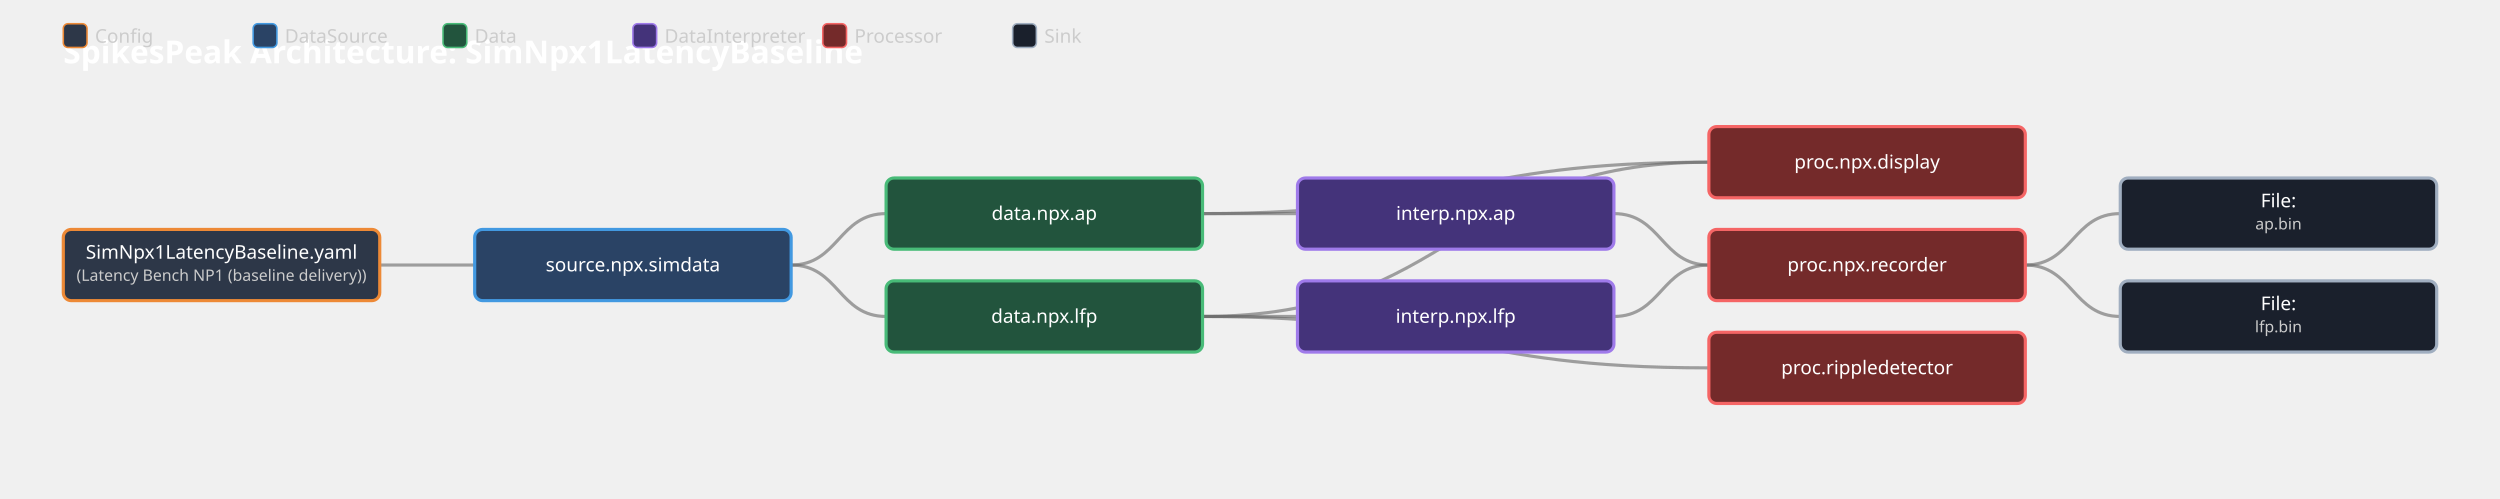
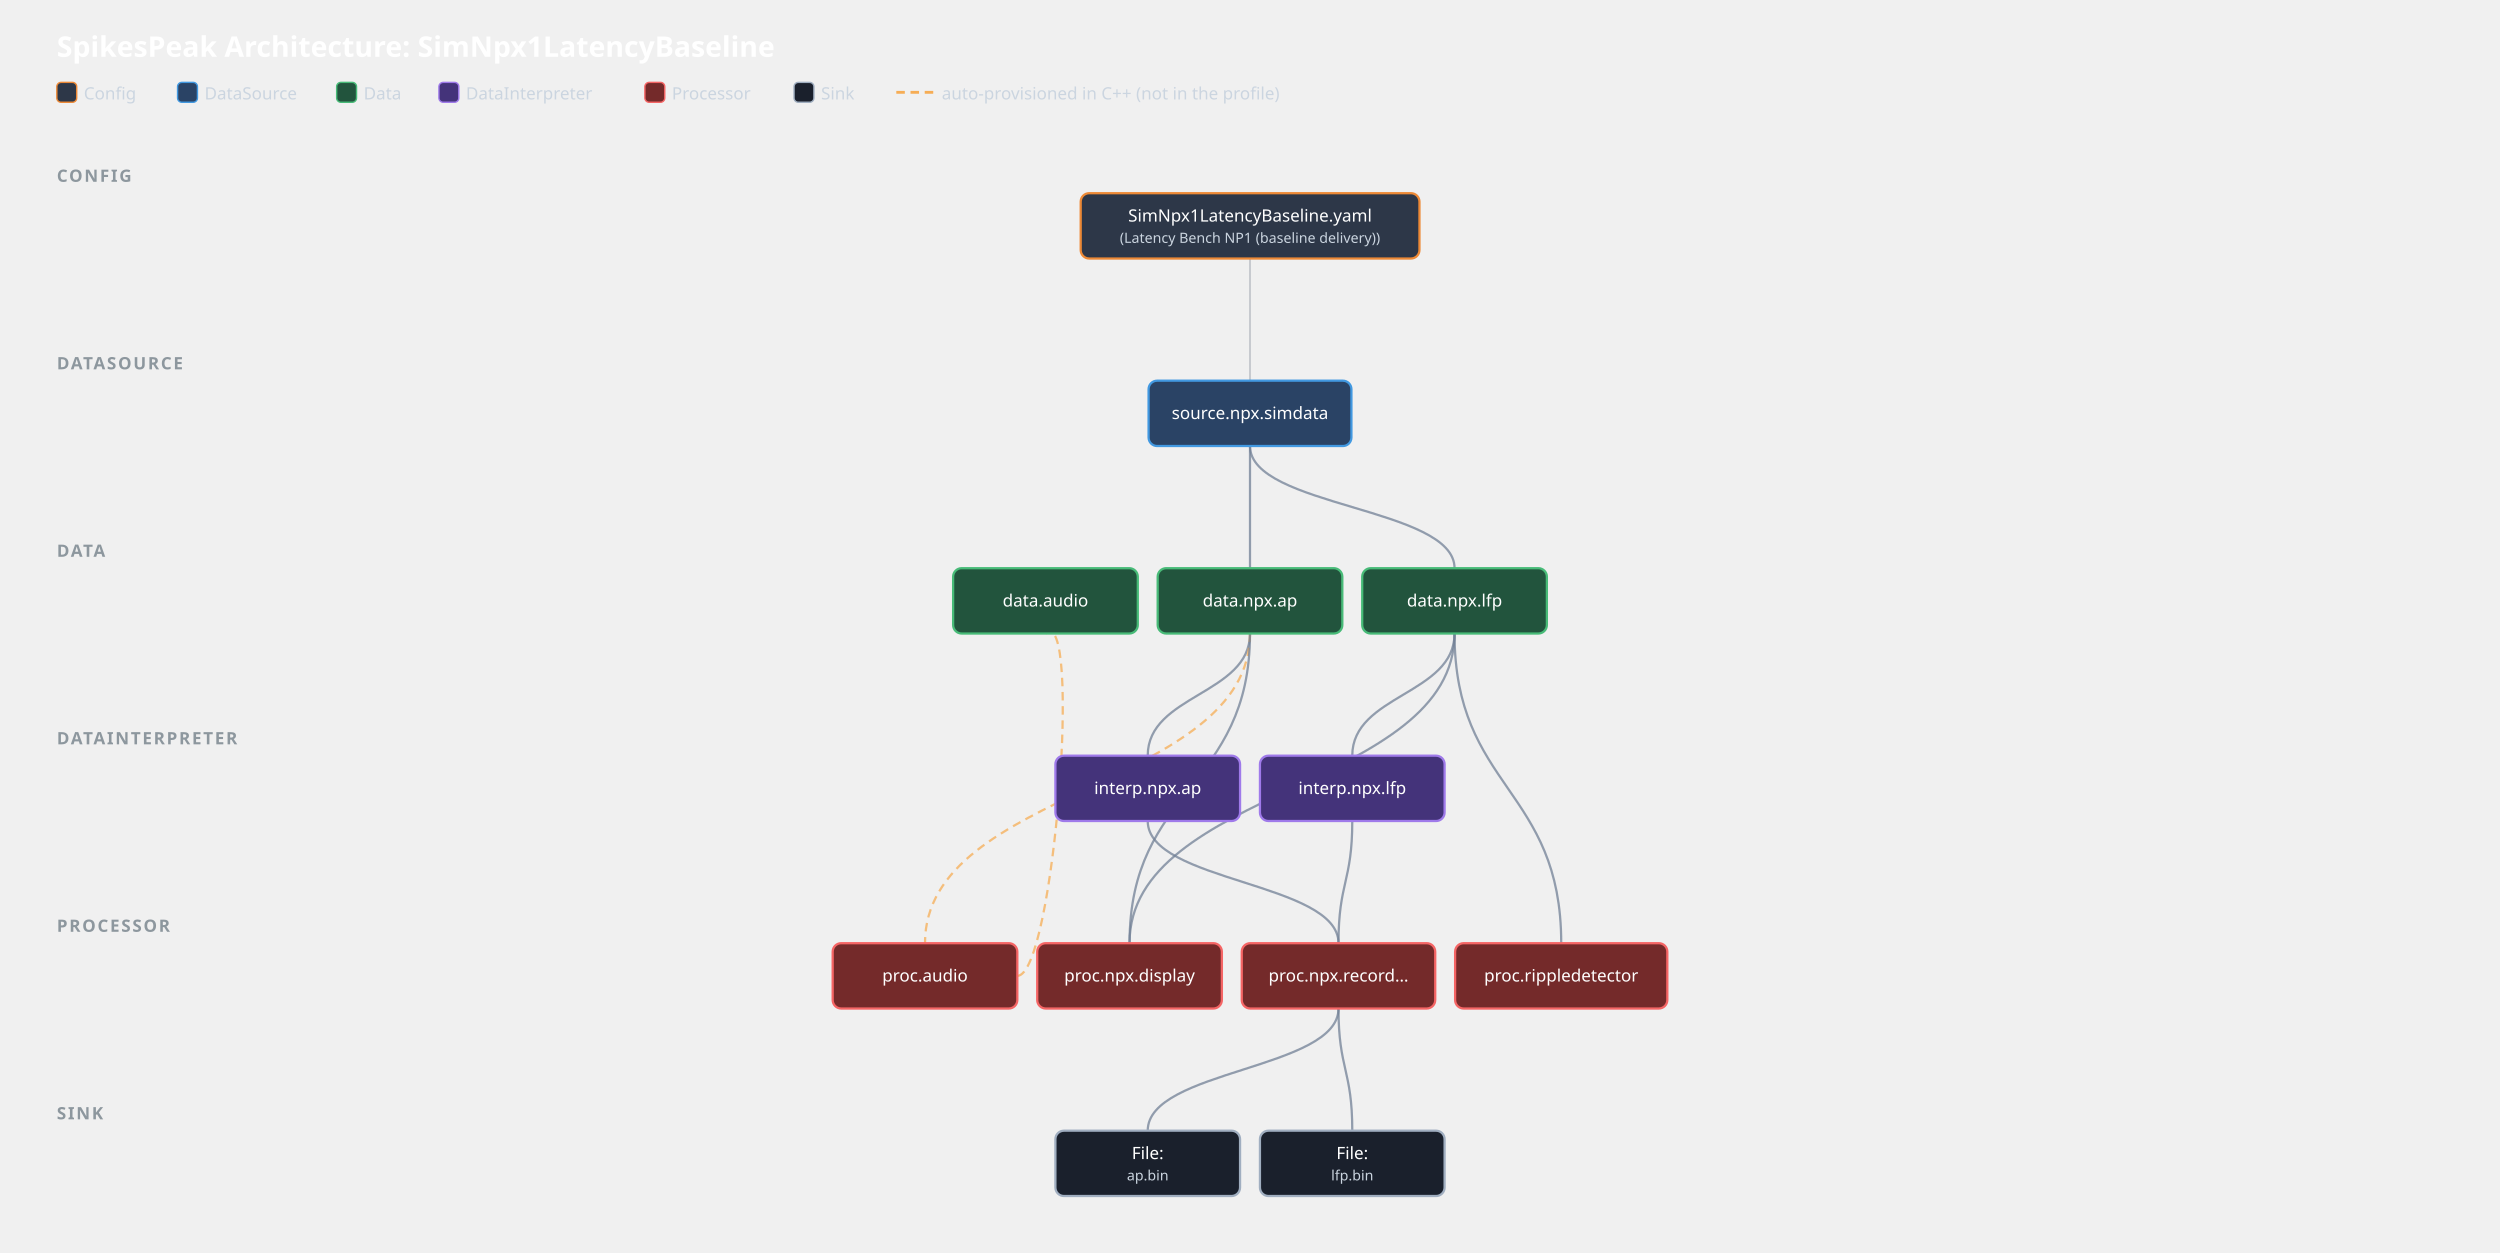
- <svg xmlns="http://www.w3.org/2000/svg" width="1580.0" height="315.0" style="background-color: #1a1a1a;">
+ <svg xmlns="http://www.w3.org/2000/svg" width="1760.0" height="882.0" viewBox="0 0 1760.0 882.0" preserveAspectRatio="xMidYMin meet" style="background-color: #1a1a1a; max-width: 100%; height: auto;">
  <text x="40" y="40" fill="#fff" font-family="sans-serif" font-size="20" font-weight="bold">SpikesPeak Architecture: SimNpx1LatencyBaseline</text>
  <g id="legend">
-     <rect x="40" y="15" width="15" height="15" rx="3" fill="#2d3748" stroke="#ed8936" stroke-width="1" />
-     <text x="60" y="27" fill="#ccc" font-family="sans-serif" font-size="12">Config</text>
-     <rect x="160" y="15" width="15" height="15" rx="3" fill="#2a4365" stroke="#4299e1" stroke-width="1" />
-     <text x="180" y="27" fill="#ccc" font-family="sans-serif" font-size="12">DataSource</text>
-     <rect x="280" y="15" width="15" height="15" rx="3" fill="#22543d" stroke="#48bb78" stroke-width="1" />
-     <text x="300" y="27" fill="#ccc" font-family="sans-serif" font-size="12">Data</text>
-     <rect x="400" y="15" width="15" height="15" rx="3" fill="#44337a" stroke="#9f7aea" stroke-width="1" />
-     <text x="420" y="27" fill="#ccc" font-family="sans-serif" font-size="12">DataInterpreter</text>
-     <rect x="520" y="15" width="15" height="15" rx="3" fill="#742a2a" stroke="#f56565" stroke-width="1" />
-     <text x="540" y="27" fill="#ccc" font-family="sans-serif" font-size="12">Processor</text>
-     <rect x="640" y="15" width="15" height="15" rx="3" fill="#1a202c" stroke="#a0aec0" stroke-width="1" />
-     <text x="660" y="27" fill="#ccc" font-family="sans-serif" font-size="12">Sink</text>
+     <rect x="40" y="58" width="14" height="14" rx="3" fill="#2d3748" stroke="#ed8936" stroke-width="1" />
+     <text x="59" y="70" fill="#cbd5e0" font-family="sans-serif" font-size="12">Config</text>
+     <rect x="125" y="58" width="14" height="14" rx="3" fill="#2a4365" stroke="#4299e1" stroke-width="1" />
+     <text x="144" y="70" fill="#cbd5e0" font-family="sans-serif" font-size="12">DataSource</text>
+     <rect x="237" y="58" width="14" height="14" rx="3" fill="#22543d" stroke="#48bb78" stroke-width="1" />
+     <text x="256" y="70" fill="#cbd5e0" font-family="sans-serif" font-size="12">Data</text>
+     <rect x="309" y="58" width="14" height="14" rx="3" fill="#44337a" stroke="#9f7aea" stroke-width="1" />
+     <text x="328" y="70" fill="#cbd5e0" font-family="sans-serif" font-size="12">DataInterpreter</text>
+     <rect x="454" y="58" width="14" height="14" rx="3" fill="#742a2a" stroke="#f56565" stroke-width="1" />
+     <text x="473" y="70" fill="#cbd5e0" font-family="sans-serif" font-size="12">Processor</text>
+     <rect x="559" y="58" width="14" height="14" rx="3" fill="#1a202c" stroke="#a0aec0" stroke-width="1" />
+     <text x="578" y="70" fill="#cbd5e0" font-family="sans-serif" font-size="12">Sink</text>
+     <path d="M 631 65 l 26 0" stroke="#f6ad55" stroke-width="2" stroke-dasharray="6 4" />
+     <text x="663" y="70" fill="#cbd5e0" font-family="sans-serif" font-size="12">auto-provisioned in C++ (not in the profile)</text>
  </g>
  <g id="edges">
-     <path d="M 240.0 167.5 C 270.0 167.5, 270.0 167.5, 300.0 167.5" fill="none" stroke="#666" stroke-width="2" opacity="0.6" />
-     <path d="M 760.0 135.0 C 790.0 135.0, 790.0 135.0, 820.0 135.0" fill="none" stroke="#666" stroke-width="2" opacity="0.6" />
-     <path d="M 760.0 135.0 C 920.0 135.0, 920.0 102.5, 1080.0 102.5" fill="none" stroke="#666" stroke-width="2" opacity="0.6" />
-     <path d="M 760.0 200.0 C 790.0 200.0, 790.0 200.0, 820.0 200.0" fill="none" stroke="#666" stroke-width="2" opacity="0.6" />
-     <path d="M 760.0 200.0 C 920.0 200.0, 920.0 102.5, 1080.0 102.5" fill="none" stroke="#666" stroke-width="2" opacity="0.6" />
-     <path d="M 760.0 200.0 C 920.0 200.0, 920.0 232.5, 1080.0 232.5" fill="none" stroke="#666" stroke-width="2" opacity="0.6" />
-     <path d="M 1020.0 135.0 C 1050.0 135.0, 1050.0 167.5, 1080.0 167.5" fill="none" stroke="#666" stroke-width="2" opacity="0.6" />
-     <path d="M 1020.0 200.0 C 1050.0 200.0, 1050.0 167.5, 1080.0 167.5" fill="none" stroke="#666" stroke-width="2" opacity="0.6" />
-     <path d="M 1280.0 167.5 C 1310.0 167.5, 1310.0 135.0, 1340.0 135.0" fill="none" stroke="#666" stroke-width="2" opacity="0.6" />
-     <path d="M 1280.0 167.5 C 1310.0 167.5, 1310.0 200.0, 1340.0 200.0" fill="none" stroke="#666" stroke-width="2" opacity="0.6" />
-     <path d="M 500.0 167.5 C 530.0 167.5, 530.0 135.0, 560.0 135.0" fill="none" stroke="#666" stroke-width="2" opacity="0.6" />
-     <path d="M 500.0 167.5 C 530.0 167.5, 530.0 200.0, 560.0 200.0" fill="none" stroke="#666" stroke-width="2" opacity="0.6" />
+     <path d="M 880.0 182.0 C 880.0 207.8, 880.0 224.0, 880.0 242.0 L 880.0 268.0" fill="none" stroke="#4a5568" stroke-width="1.0" opacity="0.35" />
+     <path d="M 880.0 446.0 C 880.0 489.0, 808.0 489.0, 808.0 532.0" fill="none" stroke="#718096" stroke-width="1.6" opacity="0.75" />
+     <path d="M 880.0 446.0 C 880.0 555.0, 651.2 555.0, 651.2 664.0" fill="none" stroke="#f6ad55" stroke-width="1.6" opacity="0.75" stroke-dasharray="6 4" />
+     <path d="M 880.0 446.0 C 880.0 555.0, 795.2 555.0, 795.2 664.0" fill="none" stroke="#718096" stroke-width="1.6" opacity="0.75" />
+     <path d="M 1024.0 446.0 C 1024.0 489.0, 952.0 489.0, 952.0 532.0" fill="none" stroke="#718096" stroke-width="1.6" opacity="0.75" />
+     <path d="M 1024.0 446.0 C 1024.0 555.0, 795.2 555.0, 795.2 664.0" fill="none" stroke="#718096" stroke-width="1.6" opacity="0.75" />
+     <path d="M 1024.0 446.0 C 1024.0 555.0, 1099.1 555.0, 1099.1 664.0" fill="none" stroke="#718096" stroke-width="1.6" opacity="0.75" />
+     <path d="M 808.0 578.0 C 808.0 621.0, 942.3 621.0, 942.3 664.0" fill="none" stroke="#718096" stroke-width="1.6" opacity="0.75" />
+     <path d="M 952.0 578.0 C 952.0 621.0, 942.3 621.0, 942.3 664.0" fill="none" stroke="#718096" stroke-width="1.6" opacity="0.75" />
+     <path d="M 716.2 687.0 C 742.2 687.0, 762.0 423.0, 736.0 446.0" fill="none" stroke="#f6ad55" stroke-width="1.6" opacity="0.75" stroke-dasharray="6 4" />
+     <path d="M 942.3 710.0 C 942.3 753.0, 808.0 753.0, 808.0 796.0" fill="none" stroke="#718096" stroke-width="1.6" opacity="0.75" />
+     <path d="M 942.3 710.0 C 942.3 753.0, 952.0 753.0, 952.0 796.0" fill="none" stroke="#718096" stroke-width="1.6" opacity="0.75" />
+     <path d="M 880.0 314.0 C 880.0 357.0, 880.0 357.0, 880.0 400.0" fill="none" stroke="#718096" stroke-width="1.6" opacity="0.75" />
+     <path d="M 880.0 314.0 C 880.0 357.0, 1024.0 357.0, 1024.0 400.0" fill="none" stroke="#718096" stroke-width="1.6" opacity="0.75" />
  </g>
  <g id="nodes">
-     <rect x="40.0" y="145.0" width="200" height="45" rx="5" fill="#2d3748" stroke="#ed8936" stroke-width="2" />
-     <text x="140.0" y="163.5" fill="#fff" font-family="sans-serif" font-size="12" text-anchor="middle">SimNpx1LatencyBaseline.yaml</text>
-     <text x="140.0" y="177.5" fill="#ccc" font-family="sans-serif" font-size="10" text-anchor="middle">(Latency Bench NP1 (baseline delivery))</text>
-     <rect x="560.0" y="112.5" width="200" height="45" rx="5" fill="#22543d" stroke="#48bb78" stroke-width="2" />
-     <text x="660.0" y="139.0" fill="#fff" font-family="sans-serif" font-size="12" text-anchor="middle">data.npx.ap</text>
-     <rect x="560.0" y="177.5" width="200" height="45" rx="5" fill="#22543d" stroke="#48bb78" stroke-width="2" />
-     <text x="660.0" y="204.0" fill="#fff" font-family="sans-serif" font-size="12" text-anchor="middle">data.npx.lfp</text>
-     <rect x="820.0" y="112.5" width="200" height="45" rx="5" fill="#44337a" stroke="#9f7aea" stroke-width="2" />
-     <text x="920.0" y="139.0" fill="#fff" font-family="sans-serif" font-size="12" text-anchor="middle">interp.npx.ap</text>
-     <rect x="820.0" y="177.5" width="200" height="45" rx="5" fill="#44337a" stroke="#9f7aea" stroke-width="2" />
-     <text x="920.0" y="204.0" fill="#fff" font-family="sans-serif" font-size="12" text-anchor="middle">interp.npx.lfp</text>
-     <rect x="1080.0" y="80.0" width="200" height="45" rx="5" fill="#742a2a" stroke="#f56565" stroke-width="2" />
-     <text x="1180.0" y="106.5" fill="#fff" font-family="sans-serif" font-size="12" text-anchor="middle">proc.npx.display</text>
-     <rect x="1080.0" y="145.0" width="200" height="45" rx="5" fill="#742a2a" stroke="#f56565" stroke-width="2" />
-     <text x="1180.0" y="171.5" fill="#fff" font-family="sans-serif" font-size="12" text-anchor="middle">proc.npx.recorder</text>
-     <rect x="1080.0" y="210.0" width="200" height="45" rx="5" fill="#742a2a" stroke="#f56565" stroke-width="2" />
-     <text x="1180.0" y="236.5" fill="#fff" font-family="sans-serif" font-size="12" text-anchor="middle">proc.rippledetector</text>
-     <rect x="1340.0" y="112.5" width="200" height="45" rx="5" fill="#1a202c" stroke="#a0aec0" stroke-width="2" />
-     <text x="1440.0" y="131.0" fill="#fff" font-family="sans-serif" font-size="12" text-anchor="middle">File:</text>
-     <text x="1440.0" y="145.0" fill="#ccc" font-family="sans-serif" font-size="10" text-anchor="middle">ap.bin</text>
-     <rect x="1340.0" y="177.5" width="200" height="45" rx="5" fill="#1a202c" stroke="#a0aec0" stroke-width="2" />
-     <text x="1440.0" y="196.0" fill="#fff" font-family="sans-serif" font-size="12" text-anchor="middle">File:</text>
-     <text x="1440.0" y="210.0" fill="#ccc" font-family="sans-serif" font-size="10" text-anchor="middle">lfp.bin</text>
-     <rect x="300.0" y="145.0" width="200" height="45" rx="5" fill="#2a4365" stroke="#4299e1" stroke-width="2" />
-     <text x="400.0" y="171.5" fill="#fff" font-family="sans-serif" font-size="12" text-anchor="middle">source.npx.simdata</text>
+     <text x="40" y="128.0" fill="#8d979e" font-family="sans-serif" font-size="12" font-weight="bold" letter-spacing="1.2">CONFIG</text>
+     <text x="40" y="260.0" fill="#8d979e" font-family="sans-serif" font-size="12" font-weight="bold" letter-spacing="1.2">DATASOURCE</text>
+     <text x="40" y="392.0" fill="#8d979e" font-family="sans-serif" font-size="12" font-weight="bold" letter-spacing="1.2">DATA</text>
+     <text x="40" y="524.0" fill="#8d979e" font-family="sans-serif" font-size="12" font-weight="bold" letter-spacing="1.2">DATAINTERPRETER</text>
+     <text x="40" y="656.0" fill="#8d979e" font-family="sans-serif" font-size="12" font-weight="bold" letter-spacing="1.2">PROCESSOR</text>
+     <text x="40" y="788.0" fill="#8d979e" font-family="sans-serif" font-size="12" font-weight="bold" letter-spacing="1.2">SINK</text>
+     <rect x="760.8" y="136.0" width="238.5" height="46" rx="6" fill="#2d3748" stroke="#ed8936" stroke-width="1.6" />
+     <text x="880.0" y="156.0" fill="#fff" font-family="sans-serif" font-size="12" text-anchor="middle">SimNpx1LatencyBaseline.yaml</text>
+     <text x="880.0" y="171.0" fill="#cbd5e0" font-family="sans-serif" font-size="10" text-anchor="middle">(Latency Bench NP1 (baseline delivery))</text>
+     <rect x="671.0" y="400.0" width="130.0" height="46" rx="6" fill="#22543d" stroke="#48bb78" stroke-width="1.6" />
+     <text x="736.0" y="427.0" fill="#fff" font-family="sans-serif" font-size="12" text-anchor="middle">data.audio</text>
+     <rect x="815.0" y="400.0" width="130.0" height="46" rx="6" fill="#22543d" stroke="#48bb78" stroke-width="1.6" />
+     <text x="880.0" y="427.0" fill="#fff" font-family="sans-serif" font-size="12" text-anchor="middle">data.npx.ap</text>
+     <rect x="959.0" y="400.0" width="130.0" height="46" rx="6" fill="#22543d" stroke="#48bb78" stroke-width="1.6" />
+     <text x="1024.0" y="427.0" fill="#fff" font-family="sans-serif" font-size="12" text-anchor="middle">data.npx.lfp</text>
+     <rect x="743.0" y="532.0" width="130.0" height="46" rx="6" fill="#44337a" stroke="#9f7aea" stroke-width="1.6" />
+     <text x="808.0" y="559.0" fill="#fff" font-family="sans-serif" font-size="12" text-anchor="middle">interp.npx.ap</text>
+     <rect x="887.0" y="532.0" width="130.0" height="46" rx="6" fill="#44337a" stroke="#9f7aea" stroke-width="1.6" />
+     <text x="952.0" y="559.0" fill="#fff" font-family="sans-serif" font-size="12" text-anchor="middle">interp.npx.lfp</text>
+     <rect x="586.2" y="664.0" width="130.0" height="46" rx="6" fill="#742a2a" stroke="#f56565" stroke-width="1.6" />
+     <text x="651.2" y="691.0" fill="#fff" font-family="sans-serif" font-size="12" text-anchor="middle">proc.audio</text>
+     <rect x="730.2" y="664.0" width="130.0" height="46" rx="6" fill="#742a2a" stroke="#f56565" stroke-width="1.6" />
+     <text x="795.2" y="691.0" fill="#fff" font-family="sans-serif" font-size="12" text-anchor="middle">proc.npx.display</text>
+     <rect x="874.2" y="664.0" width="136.2" height="46" rx="6" fill="#742a2a" stroke="#f56565" stroke-width="1.6" />
+     <text x="942.3" y="691.0" fill="#fff" font-family="sans-serif" font-size="12" text-anchor="middle">proc.npx.record…</text>
+     <rect x="1024.4" y="664.0" width="149.4" height="46" rx="6" fill="#742a2a" stroke="#f56565" stroke-width="1.6" />
+     <text x="1099.1" y="691.0" fill="#fff" font-family="sans-serif" font-size="12" text-anchor="middle">proc.rippledetector</text>
+     <rect x="743.0" y="796.0" width="130.0" height="46" rx="6" fill="#1a202c" stroke="#a0aec0" stroke-width="1.6" />
+     <text x="808.0" y="816.0" fill="#fff" font-family="sans-serif" font-size="12" text-anchor="middle">File:</text>
+     <text x="808.0" y="831.0" fill="#cbd5e0" font-family="sans-serif" font-size="10" text-anchor="middle">ap.bin</text>
+     <rect x="887.0" y="796.0" width="130.0" height="46" rx="6" fill="#1a202c" stroke="#a0aec0" stroke-width="1.6" />
+     <text x="952.0" y="816.0" fill="#fff" font-family="sans-serif" font-size="12" text-anchor="middle">File:</text>
+     <text x="952.0" y="831.0" fill="#cbd5e0" font-family="sans-serif" font-size="10" text-anchor="middle">lfp.bin</text>
+     <rect x="808.6" y="268.0" width="142.8" height="46" rx="6" fill="#2a4365" stroke="#4299e1" stroke-width="1.6" />
+     <text x="880.0" y="295.0" fill="#fff" font-family="sans-serif" font-size="12" text-anchor="middle">source.npx.simdata</text>
  </g>
</svg>
